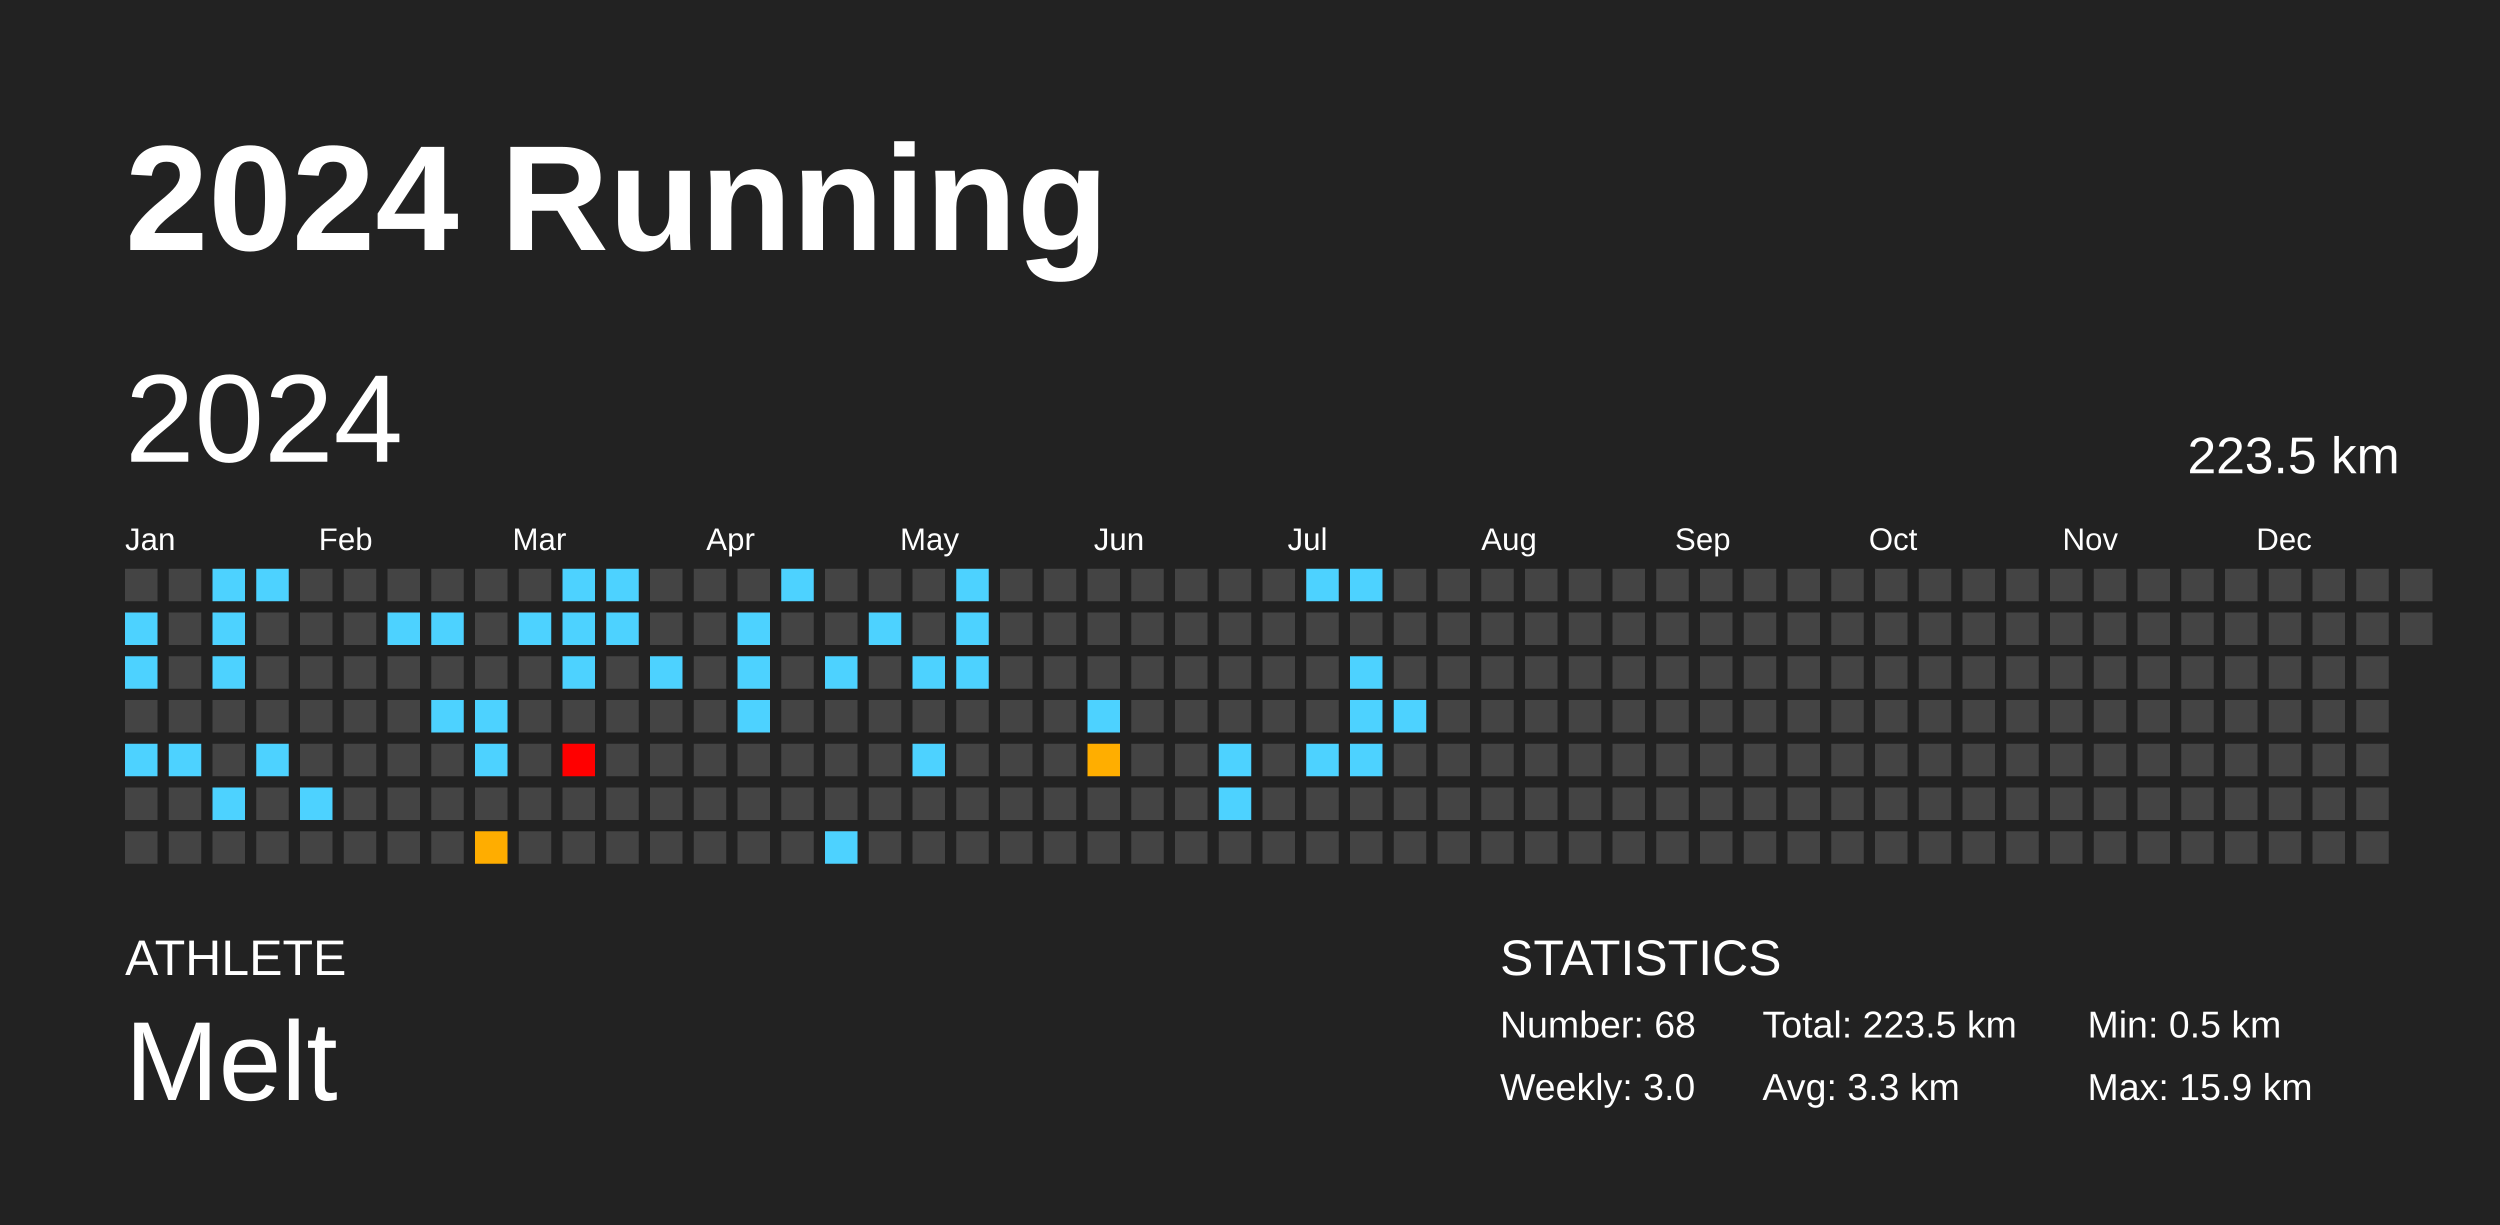
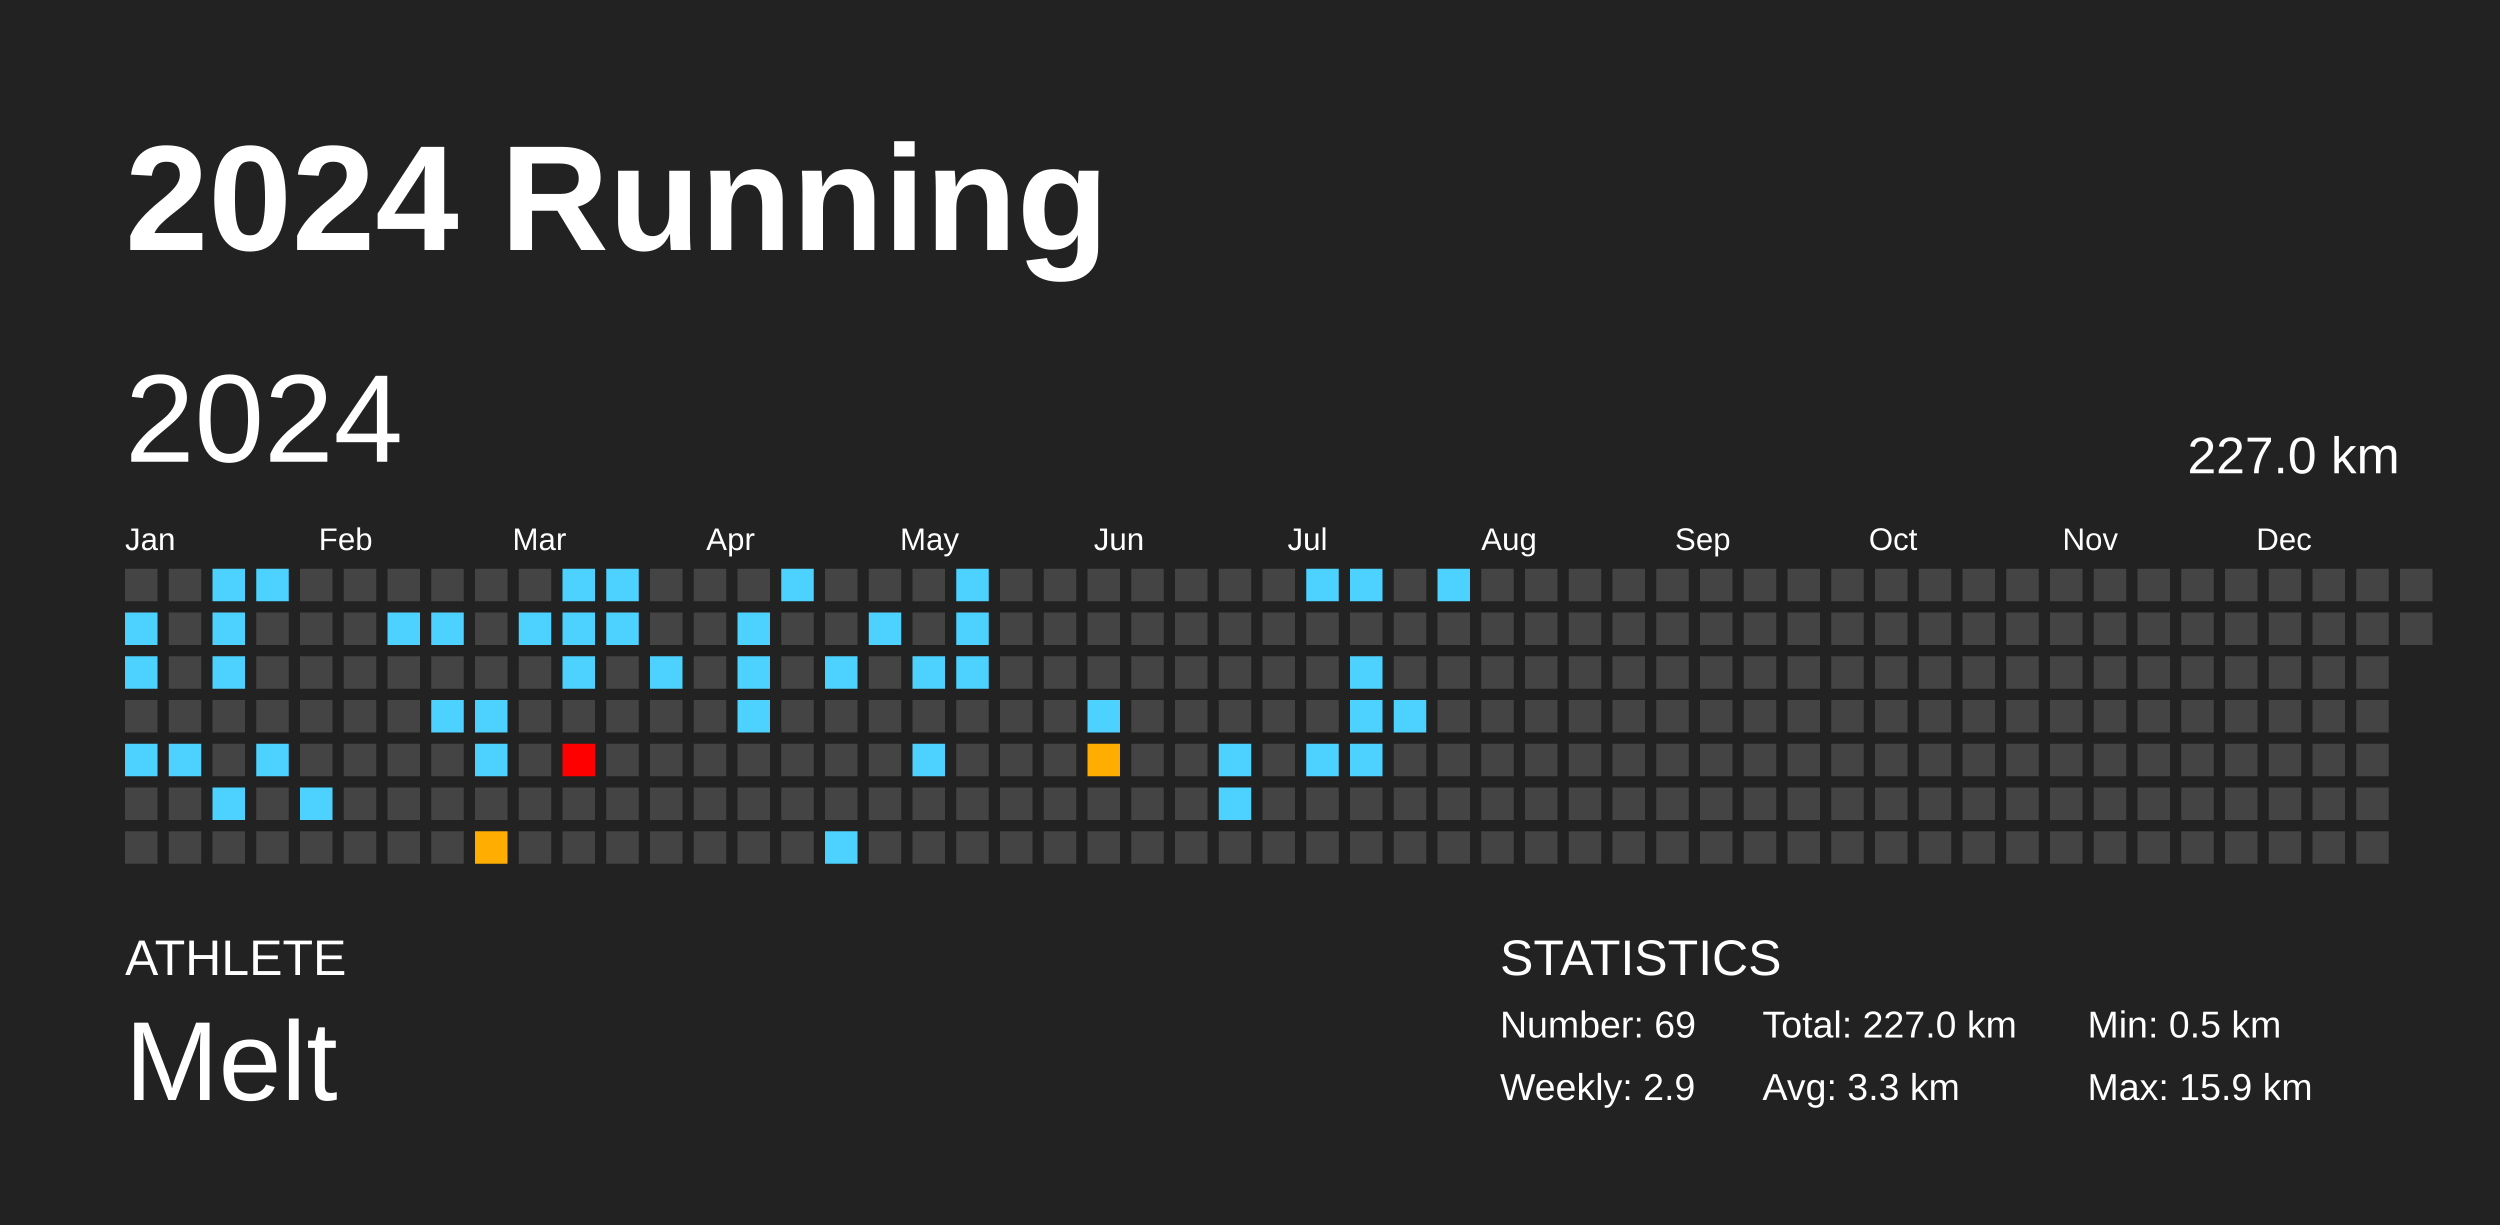
<svg xmlns="http://www.w3.org/2000/svg" baseProfile="full" height="98mm" version="1.1" viewBox="0,0,200,98" width="200mm">
  <defs />
  <rect fill="#222222" height="98" width="200" x="0" y="0" />
  <text fill="#FFFFFF" style="font-size:12px; font-family:Arial; font-weight:bold;" x="10" y="20">2024 Running</text>
  <text fill="#FFFFFF" style="font-size:4px; font-family:Arial" x="10" y="78">ATHLETE</text>
  <text fill="#FFFFFF" style="font-size:9px; font-family:Arial" x="10" y="88">Melt</text>
  <text fill="#FFFFFF" style="font-size:4px; font-family:Arial" x="120" y="78">STATISTICS</text>
-   <text fill="#FFFFFF" style="font-size:3px; font-family:Arial" x="120" y="83">Number: 68</text>
-   <text fill="#FFFFFF" style="font-size:3px; font-family:Arial" x="120" y="88">Weekly: 3.0</text>
-   <text fill="#FFFFFF" style="font-size:3px; font-family:Arial" x="141" y="83">Total: 223.5 km</text>
+   <text fill="#FFFFFF" style="font-size:3px; font-family:Arial" x="120" y="83">Number: 69</text>
+   <text fill="#FFFFFF" style="font-size:3px; font-family:Arial" x="120" y="88">Weekly: 2.9</text>
+   <text fill="#FFFFFF" style="font-size:3px; font-family:Arial" x="141" y="83">Total: 227.0 km</text>
  <text fill="#FFFFFF" style="font-size:3px; font-family:Arial" x="141" y="88">Avg: 3.3 km</text>
  <text fill="#FFFFFF" style="font-size:3px; font-family:Arial" x="167" y="83">Min: 0.5 km</text>
  <text fill="#FFFFFF" style="font-size:3px; font-family:Arial" x="167" y="88">Max: 15.9 km</text>
  <text dominant-baseline="hanging" fill="#FFFFFF" style="font-size:10.0px; font-family:Arial;" x="10" y="30">2024</text>
-   <text dominant-baseline="hanging" fill="#FFFFFF" style="font-size:4.125px; font-family:Arial;" x="175" y="35">223.5 km</text>
+   <text dominant-baseline="hanging" fill="#FFFFFF" style="font-size:4.125px; font-family:Arial;" x="175" y="35">227.0 km</text>
  <text fill="#FFFFFF" style="font-size:2.5px; font-family:Arial" x="10.0" y="44">Jan</text>
  <text fill="#FFFFFF" style="font-size:2.5px; font-family:Arial" x="25.5" y="44">Feb</text>
  <text fill="#FFFFFF" style="font-size:2.5px; font-family:Arial" x="41.0" y="44">Mar</text>
  <text fill="#FFFFFF" style="font-size:2.5px; font-family:Arial" x="56.5" y="44">Apr</text>
  <text fill="#FFFFFF" style="font-size:2.5px; font-family:Arial" x="72.0" y="44">May</text>
  <text fill="#FFFFFF" style="font-size:2.5px; font-family:Arial" x="87.5" y="44">Jun</text>
  <text fill="#FFFFFF" style="font-size:2.5px; font-family:Arial" x="103.0" y="44">Jul</text>
  <text fill="#FFFFFF" style="font-size:2.5px; font-family:Arial" x="118.5" y="44">Aug</text>
  <text fill="#FFFFFF" style="font-size:2.5px; font-family:Arial" x="134.0" y="44">Sep</text>
  <text fill="#FFFFFF" style="font-size:2.5px; font-family:Arial" x="149.5" y="44">Oct</text>
  <text fill="#FFFFFF" style="font-size:2.5px; font-family:Arial" x="165.0" y="44">Nov</text>
  <text fill="#FFFFFF" style="font-size:2.5px; font-family:Arial" x="180.5" y="44">Dec</text>
  <rect fill="#444444" height="2.6" width="2.6" x="10.0" y="45.5" />
  <rect fill="#4dd2ff" height="2.6" width="2.6" x="10.0" y="49.0" />
  <rect fill="#4dd2ff" height="2.6" width="2.6" x="10.0" y="52.5" />
  <rect fill="#444444" height="2.6" width="2.6" x="10.0" y="56.0" />
  <rect fill="#4dd2ff" height="2.6" width="2.6" x="10.0" y="59.5" />
  <rect fill="#444444" height="2.6" width="2.6" x="10.0" y="63.0" />
  <rect fill="#444444" height="2.6" width="2.6" x="10.0" y="66.5" />
  <rect fill="#444444" height="2.6" width="2.6" x="13.5" y="45.5" />
  <rect fill="#444444" height="2.6" width="2.6" x="13.5" y="49.0" />
  <rect fill="#444444" height="2.6" width="2.6" x="13.5" y="52.5" />
  <rect fill="#444444" height="2.6" width="2.6" x="13.5" y="56.0" />
  <rect fill="#4dd2ff" height="2.6" width="2.6" x="13.5" y="59.5" />
  <rect fill="#444444" height="2.6" width="2.6" x="13.5" y="63.0" />
  <rect fill="#444444" height="2.6" width="2.6" x="13.5" y="66.5" />
  <rect fill="#4dd2ff" height="2.6" width="2.6" x="17.0" y="45.5" />
  <rect fill="#4dd2ff" height="2.6" width="2.6" x="17.0" y="49.0" />
  <rect fill="#4dd2ff" height="2.6" width="2.6" x="17.0" y="52.5" />
  <rect fill="#444444" height="2.6" width="2.6" x="17.0" y="56.0" />
  <rect fill="#444444" height="2.6" width="2.6" x="17.0" y="59.5" />
  <rect fill="#4dd2ff" height="2.6" width="2.6" x="17.0" y="63.0" />
  <rect fill="#444444" height="2.6" width="2.6" x="17.0" y="66.5" />
  <rect fill="#4dd2ff" height="2.6" width="2.6" x="20.5" y="45.5" />
  <rect fill="#444444" height="2.6" width="2.6" x="20.5" y="49.0" />
  <rect fill="#444444" height="2.6" width="2.6" x="20.5" y="52.5" />
  <rect fill="#444444" height="2.6" width="2.6" x="20.5" y="56.0" />
  <rect fill="#4dd2ff" height="2.6" width="2.6" x="20.5" y="59.5" />
  <rect fill="#444444" height="2.6" width="2.6" x="20.5" y="63.0" />
  <rect fill="#444444" height="2.6" width="2.6" x="20.5" y="66.5" />
  <rect fill="#444444" height="2.6" width="2.6" x="24.0" y="45.5" />
  <rect fill="#444444" height="2.6" width="2.6" x="24.0" y="49.0" />
  <rect fill="#444444" height="2.6" width="2.6" x="24.0" y="52.5" />
  <rect fill="#444444" height="2.6" width="2.6" x="24.0" y="56.0" />
  <rect fill="#444444" height="2.6" width="2.6" x="24.0" y="59.5" />
  <rect fill="#4dd2ff" height="2.6" width="2.6" x="24.0" y="63.0" />
  <rect fill="#444444" height="2.6" width="2.6" x="24.0" y="66.5" />
  <rect fill="#444444" height="2.6" width="2.6" x="27.5" y="45.5" />
  <rect fill="#444444" height="2.6" width="2.6" x="27.5" y="49.0" />
  <rect fill="#444444" height="2.6" width="2.6" x="27.5" y="52.5" />
  <rect fill="#444444" height="2.6" width="2.6" x="27.5" y="56.0" />
  <rect fill="#444444" height="2.6" width="2.6" x="27.5" y="59.5" />
  <rect fill="#444444" height="2.6" width="2.6" x="27.5" y="63.0" />
  <rect fill="#444444" height="2.6" width="2.6" x="27.5" y="66.5" />
  <rect fill="#444444" height="2.6" width="2.6" x="31.0" y="45.5" />
  <rect fill="#4dd2ff" height="2.6" width="2.6" x="31.0" y="49.0" />
  <rect fill="#444444" height="2.6" width="2.6" x="31.0" y="52.5" />
  <rect fill="#444444" height="2.6" width="2.6" x="31.0" y="56.0" />
  <rect fill="#444444" height="2.6" width="2.6" x="31.0" y="59.5" />
  <rect fill="#444444" height="2.6" width="2.6" x="31.0" y="63.0" />
  <rect fill="#444444" height="2.6" width="2.6" x="31.0" y="66.5" />
  <rect fill="#444444" height="2.6" width="2.6" x="34.5" y="45.5" />
  <rect fill="#4dd2ff" height="2.6" width="2.6" x="34.5" y="49.0" />
  <rect fill="#444444" height="2.6" width="2.6" x="34.5" y="52.5" />
  <rect fill="#4dd2ff" height="2.6" width="2.6" x="34.5" y="56.0" />
  <rect fill="#444444" height="2.6" width="2.6" x="34.5" y="59.5" />
  <rect fill="#444444" height="2.6" width="2.6" x="34.5" y="63.0" />
  <rect fill="#444444" height="2.6" width="2.6" x="34.5" y="66.5" />
  <rect fill="#444444" height="2.6" width="2.6" x="38.0" y="45.5" />
  <rect fill="#444444" height="2.6" width="2.6" x="38.0" y="49.0" />
  <rect fill="#444444" height="2.6" width="2.6" x="38.0" y="52.5" />
  <rect fill="#4dd2ff" height="2.6" width="2.6" x="38.0" y="56.0" />
  <rect fill="#4dd2ff" height="2.6" width="2.6" x="38.0" y="59.5" />
  <rect fill="#444444" height="2.6" width="2.6" x="38.0" y="63.0" />
  <rect fill="#ffad00" height="2.6" width="2.6" x="38.0" y="66.5" />
  <rect fill="#444444" height="2.6" width="2.6" x="41.5" y="45.5" />
  <rect fill="#4dd2ff" height="2.6" width="2.6" x="41.5" y="49.0" />
  <rect fill="#444444" height="2.6" width="2.6" x="41.5" y="52.5" />
  <rect fill="#444444" height="2.6" width="2.6" x="41.5" y="56.0" />
  <rect fill="#444444" height="2.6" width="2.6" x="41.5" y="59.5" />
  <rect fill="#444444" height="2.6" width="2.6" x="41.5" y="63.0" />
  <rect fill="#444444" height="2.6" width="2.6" x="41.5" y="66.5" />
  <rect fill="#4dd2ff" height="2.6" width="2.6" x="45.0" y="45.5" />
  <rect fill="#4dd2ff" height="2.6" width="2.6" x="45.0" y="49.0" />
  <rect fill="#4dd2ff" height="2.6" width="2.6" x="45.0" y="52.5" />
  <rect fill="#444444" height="2.6" width="2.6" x="45.0" y="56.0" />
  <rect fill="red" height="2.6" width="2.6" x="45.0" y="59.5" />
  <rect fill="#444444" height="2.6" width="2.6" x="45.0" y="63.0" />
  <rect fill="#444444" height="2.6" width="2.6" x="45.0" y="66.5" />
  <rect fill="#4dd2ff" height="2.6" width="2.6" x="48.5" y="45.5" />
  <rect fill="#4dd2ff" height="2.6" width="2.6" x="48.5" y="49.0" />
  <rect fill="#444444" height="2.6" width="2.6" x="48.5" y="52.5" />
  <rect fill="#444444" height="2.6" width="2.6" x="48.5" y="56.0" />
  <rect fill="#444444" height="2.6" width="2.6" x="48.5" y="59.5" />
  <rect fill="#444444" height="2.6" width="2.6" x="48.5" y="63.0" />
  <rect fill="#444444" height="2.6" width="2.6" x="48.5" y="66.5" />
  <rect fill="#444444" height="2.6" width="2.6" x="52.0" y="45.5" />
  <rect fill="#444444" height="2.6" width="2.6" x="52.0" y="49.0" />
  <rect fill="#4dd2ff" height="2.6" width="2.6" x="52.0" y="52.5" />
  <rect fill="#444444" height="2.6" width="2.6" x="52.0" y="56.0" />
  <rect fill="#444444" height="2.6" width="2.6" x="52.0" y="59.5" />
  <rect fill="#444444" height="2.6" width="2.6" x="52.0" y="63.0" />
  <rect fill="#444444" height="2.6" width="2.6" x="52.0" y="66.5" />
  <rect fill="#444444" height="2.6" width="2.6" x="55.5" y="45.5" />
  <rect fill="#444444" height="2.6" width="2.6" x="55.5" y="49.0" />
  <rect fill="#444444" height="2.6" width="2.6" x="55.5" y="52.5" />
  <rect fill="#444444" height="2.6" width="2.6" x="55.5" y="56.0" />
  <rect fill="#444444" height="2.6" width="2.6" x="55.5" y="59.5" />
  <rect fill="#444444" height="2.6" width="2.6" x="55.5" y="63.0" />
  <rect fill="#444444" height="2.6" width="2.6" x="55.5" y="66.5" />
  <rect fill="#444444" height="2.6" width="2.6" x="59.0" y="45.5" />
  <rect fill="#4dd2ff" height="2.6" width="2.6" x="59.0" y="49.0" />
  <rect fill="#4dd2ff" height="2.6" width="2.6" x="59.0" y="52.5" />
  <rect fill="#4dd2ff" height="2.6" width="2.6" x="59.0" y="56.0" />
  <rect fill="#444444" height="2.6" width="2.6" x="59.0" y="59.5" />
  <rect fill="#444444" height="2.6" width="2.6" x="59.0" y="63.0" />
  <rect fill="#444444" height="2.6" width="2.6" x="59.0" y="66.5" />
  <rect fill="#4dd2ff" height="2.6" width="2.6" x="62.5" y="45.5" />
  <rect fill="#444444" height="2.6" width="2.6" x="62.5" y="49.0" />
  <rect fill="#444444" height="2.6" width="2.6" x="62.5" y="52.5" />
  <rect fill="#444444" height="2.6" width="2.6" x="62.5" y="56.0" />
  <rect fill="#444444" height="2.6" width="2.6" x="62.5" y="59.5" />
  <rect fill="#444444" height="2.6" width="2.6" x="62.5" y="63.0" />
  <rect fill="#444444" height="2.6" width="2.6" x="62.5" y="66.5" />
  <rect fill="#444444" height="2.6" width="2.6" x="66.0" y="45.5" />
  <rect fill="#444444" height="2.6" width="2.6" x="66.0" y="49.0" />
  <rect fill="#4dd2ff" height="2.6" width="2.6" x="66.0" y="52.5" />
  <rect fill="#444444" height="2.6" width="2.6" x="66.0" y="56.0" />
  <rect fill="#444444" height="2.6" width="2.6" x="66.0" y="59.5" />
  <rect fill="#444444" height="2.6" width="2.6" x="66.0" y="63.0" />
  <rect fill="#4dd2ff" height="2.6" width="2.6" x="66.0" y="66.5" />
  <rect fill="#444444" height="2.6" width="2.6" x="69.5" y="45.5" />
  <rect fill="#4dd2ff" height="2.6" width="2.6" x="69.5" y="49.0" />
  <rect fill="#444444" height="2.6" width="2.6" x="69.5" y="52.5" />
  <rect fill="#444444" height="2.6" width="2.6" x="69.5" y="56.0" />
  <rect fill="#444444" height="2.6" width="2.6" x="69.5" y="59.5" />
  <rect fill="#444444" height="2.6" width="2.6" x="69.5" y="63.0" />
  <rect fill="#444444" height="2.6" width="2.6" x="69.5" y="66.5" />
  <rect fill="#444444" height="2.6" width="2.6" x="73.0" y="45.5" />
  <rect fill="#444444" height="2.6" width="2.6" x="73.0" y="49.0" />
  <rect fill="#4dd2ff" height="2.6" width="2.6" x="73.0" y="52.5" />
  <rect fill="#444444" height="2.6" width="2.6" x="73.0" y="56.0" />
  <rect fill="#4dd2ff" height="2.6" width="2.6" x="73.0" y="59.5" />
  <rect fill="#444444" height="2.6" width="2.6" x="73.0" y="63.0" />
  <rect fill="#444444" height="2.6" width="2.6" x="73.0" y="66.5" />
  <rect fill="#4dd2ff" height="2.6" width="2.6" x="76.5" y="45.5" />
  <rect fill="#4dd2ff" height="2.6" width="2.6" x="76.5" y="49.0" />
  <rect fill="#4dd2ff" height="2.6" width="2.6" x="76.5" y="52.5" />
  <rect fill="#444444" height="2.6" width="2.6" x="76.5" y="56.0" />
  <rect fill="#444444" height="2.6" width="2.6" x="76.5" y="59.5" />
  <rect fill="#444444" height="2.6" width="2.6" x="76.5" y="63.0" />
  <rect fill="#444444" height="2.6" width="2.6" x="76.5" y="66.5" />
  <rect fill="#444444" height="2.6" width="2.6" x="80.0" y="45.5" />
  <rect fill="#444444" height="2.6" width="2.6" x="80.0" y="49.0" />
  <rect fill="#444444" height="2.6" width="2.6" x="80.0" y="52.5" />
  <rect fill="#444444" height="2.6" width="2.6" x="80.0" y="56.0" />
  <rect fill="#444444" height="2.6" width="2.6" x="80.0" y="59.5" />
  <rect fill="#444444" height="2.6" width="2.6" x="80.0" y="63.0" />
  <rect fill="#444444" height="2.6" width="2.6" x="80.0" y="66.5" />
  <rect fill="#444444" height="2.6" width="2.6" x="83.5" y="45.5" />
  <rect fill="#444444" height="2.6" width="2.6" x="83.5" y="49.0" />
  <rect fill="#444444" height="2.6" width="2.6" x="83.5" y="52.5" />
  <rect fill="#444444" height="2.6" width="2.6" x="83.5" y="56.0" />
  <rect fill="#444444" height="2.6" width="2.6" x="83.5" y="59.5" />
  <rect fill="#444444" height="2.6" width="2.6" x="83.5" y="63.0" />
  <rect fill="#444444" height="2.6" width="2.6" x="83.5" y="66.5" />
  <rect fill="#444444" height="2.6" width="2.6" x="87.0" y="45.5" />
  <rect fill="#444444" height="2.6" width="2.6" x="87.0" y="49.0" />
  <rect fill="#444444" height="2.6" width="2.6" x="87.0" y="52.5" />
  <rect fill="#4dd2ff" height="2.6" width="2.6" x="87.0" y="56.0" />
  <rect fill="#ffae00" height="2.6" width="2.6" x="87.0" y="59.5" />
  <rect fill="#444444" height="2.6" width="2.6" x="87.0" y="63.0" />
  <rect fill="#444444" height="2.6" width="2.6" x="87.0" y="66.5" />
  <rect fill="#444444" height="2.6" width="2.6" x="90.5" y="45.5" />
  <rect fill="#444444" height="2.6" width="2.6" x="90.5" y="49.0" />
  <rect fill="#444444" height="2.6" width="2.6" x="90.5" y="52.5" />
  <rect fill="#444444" height="2.6" width="2.6" x="90.5" y="56.0" />
  <rect fill="#444444" height="2.6" width="2.6" x="90.5" y="59.5" />
  <rect fill="#444444" height="2.6" width="2.6" x="90.5" y="63.0" />
  <rect fill="#444444" height="2.6" width="2.6" x="90.5" y="66.5" />
  <rect fill="#444444" height="2.6" width="2.6" x="94.0" y="45.5" />
  <rect fill="#444444" height="2.6" width="2.6" x="94.0" y="49.0" />
  <rect fill="#444444" height="2.6" width="2.6" x="94.0" y="52.5" />
  <rect fill="#444444" height="2.6" width="2.6" x="94.0" y="56.0" />
  <rect fill="#444444" height="2.6" width="2.6" x="94.0" y="59.5" />
  <rect fill="#444444" height="2.6" width="2.6" x="94.0" y="63.0" />
  <rect fill="#444444" height="2.6" width="2.6" x="94.0" y="66.5" />
  <rect fill="#444444" height="2.6" width="2.6" x="97.5" y="45.5" />
  <rect fill="#444444" height="2.6" width="2.6" x="97.5" y="49.0" />
  <rect fill="#444444" height="2.6" width="2.6" x="97.5" y="52.5" />
  <rect fill="#444444" height="2.6" width="2.6" x="97.5" y="56.0" />
  <rect fill="#4dd2ff" height="2.6" width="2.6" x="97.5" y="59.5" />
  <rect fill="#4dd2ff" height="2.6" width="2.6" x="97.5" y="63.0" />
  <rect fill="#444444" height="2.6" width="2.6" x="97.5" y="66.5" />
  <rect fill="#444444" height="2.6" width="2.6" x="101.0" y="45.5" />
  <rect fill="#444444" height="2.6" width="2.6" x="101.0" y="49.0" />
  <rect fill="#444444" height="2.6" width="2.6" x="101.0" y="52.5" />
  <rect fill="#444444" height="2.6" width="2.6" x="101.0" y="56.0" />
  <rect fill="#444444" height="2.6" width="2.6" x="101.0" y="59.5" />
  <rect fill="#444444" height="2.6" width="2.6" x="101.0" y="63.0" />
  <rect fill="#444444" height="2.6" width="2.6" x="101.0" y="66.5" />
  <rect fill="#4dd2ff" height="2.6" width="2.6" x="104.5" y="45.5" />
  <rect fill="#444444" height="2.6" width="2.6" x="104.5" y="49.0" />
  <rect fill="#444444" height="2.6" width="2.6" x="104.5" y="52.5" />
  <rect fill="#444444" height="2.6" width="2.6" x="104.5" y="56.0" />
  <rect fill="#4dd2ff" height="2.6" width="2.6" x="104.5" y="59.5" />
  <rect fill="#444444" height="2.6" width="2.6" x="104.5" y="63.0" />
  <rect fill="#444444" height="2.6" width="2.6" x="104.5" y="66.5" />
  <rect fill="#4dd2ff" height="2.6" width="2.6" x="108.0" y="45.5" />
  <rect fill="#444444" height="2.6" width="2.6" x="108.0" y="49.0" />
  <rect fill="#4dd2ff" height="2.6" width="2.6" x="108.0" y="52.5" />
  <rect fill="#4dd2ff" height="2.6" width="2.6" x="108.0" y="56.0" />
  <rect fill="#4dd2ff" height="2.6" width="2.6" x="108.0" y="59.5" />
  <rect fill="#444444" height="2.6" width="2.6" x="108.0" y="63.0" />
  <rect fill="#444444" height="2.6" width="2.6" x="108.0" y="66.5" />
  <rect fill="#444444" height="2.6" width="2.6" x="111.5" y="45.5" />
  <rect fill="#444444" height="2.6" width="2.6" x="111.5" y="49.0" />
  <rect fill="#444444" height="2.6" width="2.6" x="111.5" y="52.5" />
  <rect fill="#4dd2ff" height="2.6" width="2.6" x="111.5" y="56.0" />
  <rect fill="#444444" height="2.6" width="2.6" x="111.5" y="59.5" />
  <rect fill="#444444" height="2.6" width="2.6" x="111.5" y="63.0" />
  <rect fill="#444444" height="2.6" width="2.6" x="111.5" y="66.5" />
-   <rect fill="#444444" height="2.6" width="2.6" x="115.0" y="45.5" />
+   <rect fill="#4dd2ff" height="2.6" width="2.6" x="115.0" y="45.5" />
  <rect fill="#444444" height="2.6" width="2.6" x="115.0" y="49.0" />
  <rect fill="#444444" height="2.6" width="2.6" x="115.0" y="52.5" />
  <rect fill="#444444" height="2.6" width="2.6" x="115.0" y="56.0" />
  <rect fill="#444444" height="2.6" width="2.6" x="115.0" y="59.5" />
  <rect fill="#444444" height="2.6" width="2.6" x="115.0" y="63.0" />
  <rect fill="#444444" height="2.6" width="2.6" x="115.0" y="66.5" />
  <rect fill="#444444" height="2.6" width="2.6" x="118.5" y="45.5" />
  <rect fill="#444444" height="2.6" width="2.6" x="118.5" y="49.0" />
  <rect fill="#444444" height="2.6" width="2.6" x="118.5" y="52.5" />
  <rect fill="#444444" height="2.6" width="2.6" x="118.5" y="56.0" />
  <rect fill="#444444" height="2.6" width="2.6" x="118.5" y="59.5" />
  <rect fill="#444444" height="2.6" width="2.6" x="118.5" y="63.0" />
  <rect fill="#444444" height="2.6" width="2.6" x="118.5" y="66.5" />
  <rect fill="#444444" height="2.6" width="2.6" x="122.0" y="45.5" />
  <rect fill="#444444" height="2.6" width="2.6" x="122.0" y="49.0" />
  <rect fill="#444444" height="2.6" width="2.6" x="122.0" y="52.5" />
  <rect fill="#444444" height="2.6" width="2.6" x="122.0" y="56.0" />
  <rect fill="#444444" height="2.6" width="2.6" x="122.0" y="59.5" />
  <rect fill="#444444" height="2.6" width="2.6" x="122.0" y="63.0" />
  <rect fill="#444444" height="2.6" width="2.6" x="122.0" y="66.5" />
  <rect fill="#444444" height="2.6" width="2.6" x="125.5" y="45.5" />
  <rect fill="#444444" height="2.6" width="2.6" x="125.5" y="49.0" />
  <rect fill="#444444" height="2.6" width="2.6" x="125.5" y="52.5" />
  <rect fill="#444444" height="2.6" width="2.6" x="125.5" y="56.0" />
  <rect fill="#444444" height="2.6" width="2.6" x="125.5" y="59.5" />
  <rect fill="#444444" height="2.6" width="2.6" x="125.5" y="63.0" />
  <rect fill="#444444" height="2.6" width="2.6" x="125.5" y="66.5" />
  <rect fill="#444444" height="2.6" width="2.6" x="129.0" y="45.5" />
  <rect fill="#444444" height="2.6" width="2.6" x="129.0" y="49.0" />
  <rect fill="#444444" height="2.6" width="2.6" x="129.0" y="52.5" />
  <rect fill="#444444" height="2.6" width="2.6" x="129.0" y="56.0" />
  <rect fill="#444444" height="2.6" width="2.6" x="129.0" y="59.5" />
  <rect fill="#444444" height="2.6" width="2.6" x="129.0" y="63.0" />
  <rect fill="#444444" height="2.6" width="2.6" x="129.0" y="66.5" />
  <rect fill="#444444" height="2.6" width="2.6" x="132.5" y="45.5" />
  <rect fill="#444444" height="2.6" width="2.6" x="132.5" y="49.0" />
  <rect fill="#444444" height="2.6" width="2.6" x="132.5" y="52.5" />
  <rect fill="#444444" height="2.6" width="2.6" x="132.5" y="56.0" />
  <rect fill="#444444" height="2.6" width="2.6" x="132.5" y="59.5" />
  <rect fill="#444444" height="2.6" width="2.6" x="132.5" y="63.0" />
  <rect fill="#444444" height="2.6" width="2.6" x="132.5" y="66.5" />
  <rect fill="#444444" height="2.6" width="2.6" x="136.0" y="45.5" />
  <rect fill="#444444" height="2.6" width="2.6" x="136.0" y="49.0" />
  <rect fill="#444444" height="2.6" width="2.6" x="136.0" y="52.5" />
  <rect fill="#444444" height="2.6" width="2.6" x="136.0" y="56.0" />
  <rect fill="#444444" height="2.6" width="2.6" x="136.0" y="59.5" />
  <rect fill="#444444" height="2.6" width="2.6" x="136.0" y="63.0" />
  <rect fill="#444444" height="2.6" width="2.6" x="136.0" y="66.5" />
  <rect fill="#444444" height="2.6" width="2.6" x="139.5" y="45.5" />
  <rect fill="#444444" height="2.6" width="2.6" x="139.5" y="49.0" />
  <rect fill="#444444" height="2.6" width="2.6" x="139.5" y="52.5" />
  <rect fill="#444444" height="2.6" width="2.6" x="139.5" y="56.0" />
  <rect fill="#444444" height="2.6" width="2.6" x="139.5" y="59.5" />
  <rect fill="#444444" height="2.6" width="2.6" x="139.5" y="63.0" />
  <rect fill="#444444" height="2.6" width="2.6" x="139.5" y="66.5" />
  <rect fill="#444444" height="2.6" width="2.6" x="143.0" y="45.5" />
  <rect fill="#444444" height="2.6" width="2.6" x="143.0" y="49.0" />
  <rect fill="#444444" height="2.6" width="2.6" x="143.0" y="52.5" />
  <rect fill="#444444" height="2.6" width="2.6" x="143.0" y="56.0" />
  <rect fill="#444444" height="2.6" width="2.6" x="143.0" y="59.5" />
  <rect fill="#444444" height="2.6" width="2.6" x="143.0" y="63.0" />
  <rect fill="#444444" height="2.6" width="2.6" x="143.0" y="66.5" />
  <rect fill="#444444" height="2.6" width="2.6" x="146.5" y="45.5" />
  <rect fill="#444444" height="2.6" width="2.6" x="146.5" y="49.0" />
  <rect fill="#444444" height="2.6" width="2.6" x="146.5" y="52.5" />
  <rect fill="#444444" height="2.6" width="2.6" x="146.5" y="56.0" />
  <rect fill="#444444" height="2.6" width="2.6" x="146.5" y="59.5" />
  <rect fill="#444444" height="2.6" width="2.6" x="146.5" y="63.0" />
  <rect fill="#444444" height="2.6" width="2.6" x="146.5" y="66.5" />
  <rect fill="#444444" height="2.6" width="2.6" x="150.0" y="45.5" />
  <rect fill="#444444" height="2.6" width="2.6" x="150.0" y="49.0" />
  <rect fill="#444444" height="2.6" width="2.6" x="150.0" y="52.5" />
  <rect fill="#444444" height="2.6" width="2.6" x="150.0" y="56.0" />
  <rect fill="#444444" height="2.6" width="2.6" x="150.0" y="59.5" />
  <rect fill="#444444" height="2.6" width="2.6" x="150.0" y="63.0" />
  <rect fill="#444444" height="2.6" width="2.6" x="150.0" y="66.5" />
  <rect fill="#444444" height="2.6" width="2.6" x="153.5" y="45.5" />
  <rect fill="#444444" height="2.6" width="2.6" x="153.5" y="49.0" />
  <rect fill="#444444" height="2.6" width="2.6" x="153.5" y="52.5" />
  <rect fill="#444444" height="2.6" width="2.6" x="153.5" y="56.0" />
  <rect fill="#444444" height="2.6" width="2.6" x="153.5" y="59.5" />
  <rect fill="#444444" height="2.6" width="2.6" x="153.5" y="63.0" />
  <rect fill="#444444" height="2.6" width="2.6" x="153.5" y="66.5" />
  <rect fill="#444444" height="2.6" width="2.6" x="157.0" y="45.5" />
  <rect fill="#444444" height="2.6" width="2.6" x="157.0" y="49.0" />
  <rect fill="#444444" height="2.6" width="2.6" x="157.0" y="52.5" />
  <rect fill="#444444" height="2.6" width="2.6" x="157.0" y="56.0" />
  <rect fill="#444444" height="2.6" width="2.6" x="157.0" y="59.5" />
  <rect fill="#444444" height="2.6" width="2.6" x="157.0" y="63.0" />
  <rect fill="#444444" height="2.6" width="2.6" x="157.0" y="66.5" />
  <rect fill="#444444" height="2.6" width="2.6" x="160.5" y="45.5" />
  <rect fill="#444444" height="2.6" width="2.6" x="160.5" y="49.0" />
  <rect fill="#444444" height="2.6" width="2.6" x="160.5" y="52.5" />
  <rect fill="#444444" height="2.6" width="2.6" x="160.5" y="56.0" />
  <rect fill="#444444" height="2.6" width="2.6" x="160.5" y="59.5" />
  <rect fill="#444444" height="2.6" width="2.6" x="160.5" y="63.0" />
  <rect fill="#444444" height="2.6" width="2.6" x="160.5" y="66.5" />
  <rect fill="#444444" height="2.6" width="2.6" x="164.0" y="45.5" />
  <rect fill="#444444" height="2.6" width="2.6" x="164.0" y="49.0" />
  <rect fill="#444444" height="2.6" width="2.6" x="164.0" y="52.5" />
  <rect fill="#444444" height="2.6" width="2.6" x="164.0" y="56.0" />
  <rect fill="#444444" height="2.6" width="2.6" x="164.0" y="59.5" />
  <rect fill="#444444" height="2.6" width="2.6" x="164.0" y="63.0" />
  <rect fill="#444444" height="2.6" width="2.6" x="164.0" y="66.5" />
  <rect fill="#444444" height="2.6" width="2.6" x="167.5" y="45.5" />
  <rect fill="#444444" height="2.6" width="2.6" x="167.5" y="49.0" />
  <rect fill="#444444" height="2.6" width="2.6" x="167.5" y="52.5" />
  <rect fill="#444444" height="2.6" width="2.6" x="167.5" y="56.0" />
  <rect fill="#444444" height="2.6" width="2.6" x="167.5" y="59.5" />
  <rect fill="#444444" height="2.6" width="2.6" x="167.5" y="63.0" />
  <rect fill="#444444" height="2.6" width="2.6" x="167.5" y="66.5" />
  <rect fill="#444444" height="2.6" width="2.6" x="171.0" y="45.5" />
  <rect fill="#444444" height="2.6" width="2.6" x="171.0" y="49.0" />
  <rect fill="#444444" height="2.6" width="2.6" x="171.0" y="52.5" />
  <rect fill="#444444" height="2.6" width="2.6" x="171.0" y="56.0" />
  <rect fill="#444444" height="2.6" width="2.6" x="171.0" y="59.5" />
  <rect fill="#444444" height="2.6" width="2.6" x="171.0" y="63.0" />
  <rect fill="#444444" height="2.6" width="2.6" x="171.0" y="66.5" />
  <rect fill="#444444" height="2.6" width="2.6" x="174.5" y="45.5" />
  <rect fill="#444444" height="2.6" width="2.6" x="174.5" y="49.0" />
  <rect fill="#444444" height="2.6" width="2.6" x="174.5" y="52.5" />
  <rect fill="#444444" height="2.6" width="2.6" x="174.5" y="56.0" />
  <rect fill="#444444" height="2.6" width="2.6" x="174.5" y="59.5" />
  <rect fill="#444444" height="2.6" width="2.6" x="174.5" y="63.0" />
  <rect fill="#444444" height="2.6" width="2.6" x="174.5" y="66.5" />
  <rect fill="#444444" height="2.6" width="2.6" x="178.0" y="45.5" />
  <rect fill="#444444" height="2.6" width="2.6" x="178.0" y="49.0" />
  <rect fill="#444444" height="2.6" width="2.6" x="178.0" y="52.5" />
  <rect fill="#444444" height="2.6" width="2.6" x="178.0" y="56.0" />
  <rect fill="#444444" height="2.6" width="2.6" x="178.0" y="59.5" />
  <rect fill="#444444" height="2.6" width="2.6" x="178.0" y="63.0" />
  <rect fill="#444444" height="2.6" width="2.6" x="178.0" y="66.5" />
  <rect fill="#444444" height="2.6" width="2.6" x="181.5" y="45.5" />
  <rect fill="#444444" height="2.6" width="2.6" x="181.5" y="49.0" />
  <rect fill="#444444" height="2.6" width="2.6" x="181.5" y="52.5" />
  <rect fill="#444444" height="2.6" width="2.6" x="181.5" y="56.0" />
  <rect fill="#444444" height="2.6" width="2.6" x="181.5" y="59.5" />
  <rect fill="#444444" height="2.6" width="2.6" x="181.5" y="63.0" />
  <rect fill="#444444" height="2.6" width="2.6" x="181.5" y="66.5" />
  <rect fill="#444444" height="2.6" width="2.6" x="185.0" y="45.5" />
  <rect fill="#444444" height="2.6" width="2.6" x="185.0" y="49.0" />
  <rect fill="#444444" height="2.6" width="2.6" x="185.0" y="52.5" />
  <rect fill="#444444" height="2.6" width="2.6" x="185.0" y="56.0" />
  <rect fill="#444444" height="2.6" width="2.6" x="185.0" y="59.5" />
  <rect fill="#444444" height="2.6" width="2.6" x="185.0" y="63.0" />
  <rect fill="#444444" height="2.6" width="2.6" x="185.0" y="66.5" />
  <rect fill="#444444" height="2.6" width="2.6" x="188.5" y="45.5" />
  <rect fill="#444444" height="2.6" width="2.6" x="188.5" y="49.0" />
  <rect fill="#444444" height="2.6" width="2.6" x="188.5" y="52.5" />
  <rect fill="#444444" height="2.6" width="2.6" x="188.5" y="56.0" />
  <rect fill="#444444" height="2.6" width="2.6" x="188.5" y="59.5" />
  <rect fill="#444444" height="2.6" width="2.6" x="188.5" y="63.0" />
  <rect fill="#444444" height="2.6" width="2.6" x="188.5" y="66.5" />
  <rect fill="#444444" height="2.6" width="2.6" x="192.0" y="45.5" />
  <rect fill="#444444" height="2.6" width="2.6" x="192.0" y="49.0" />
</svg>
